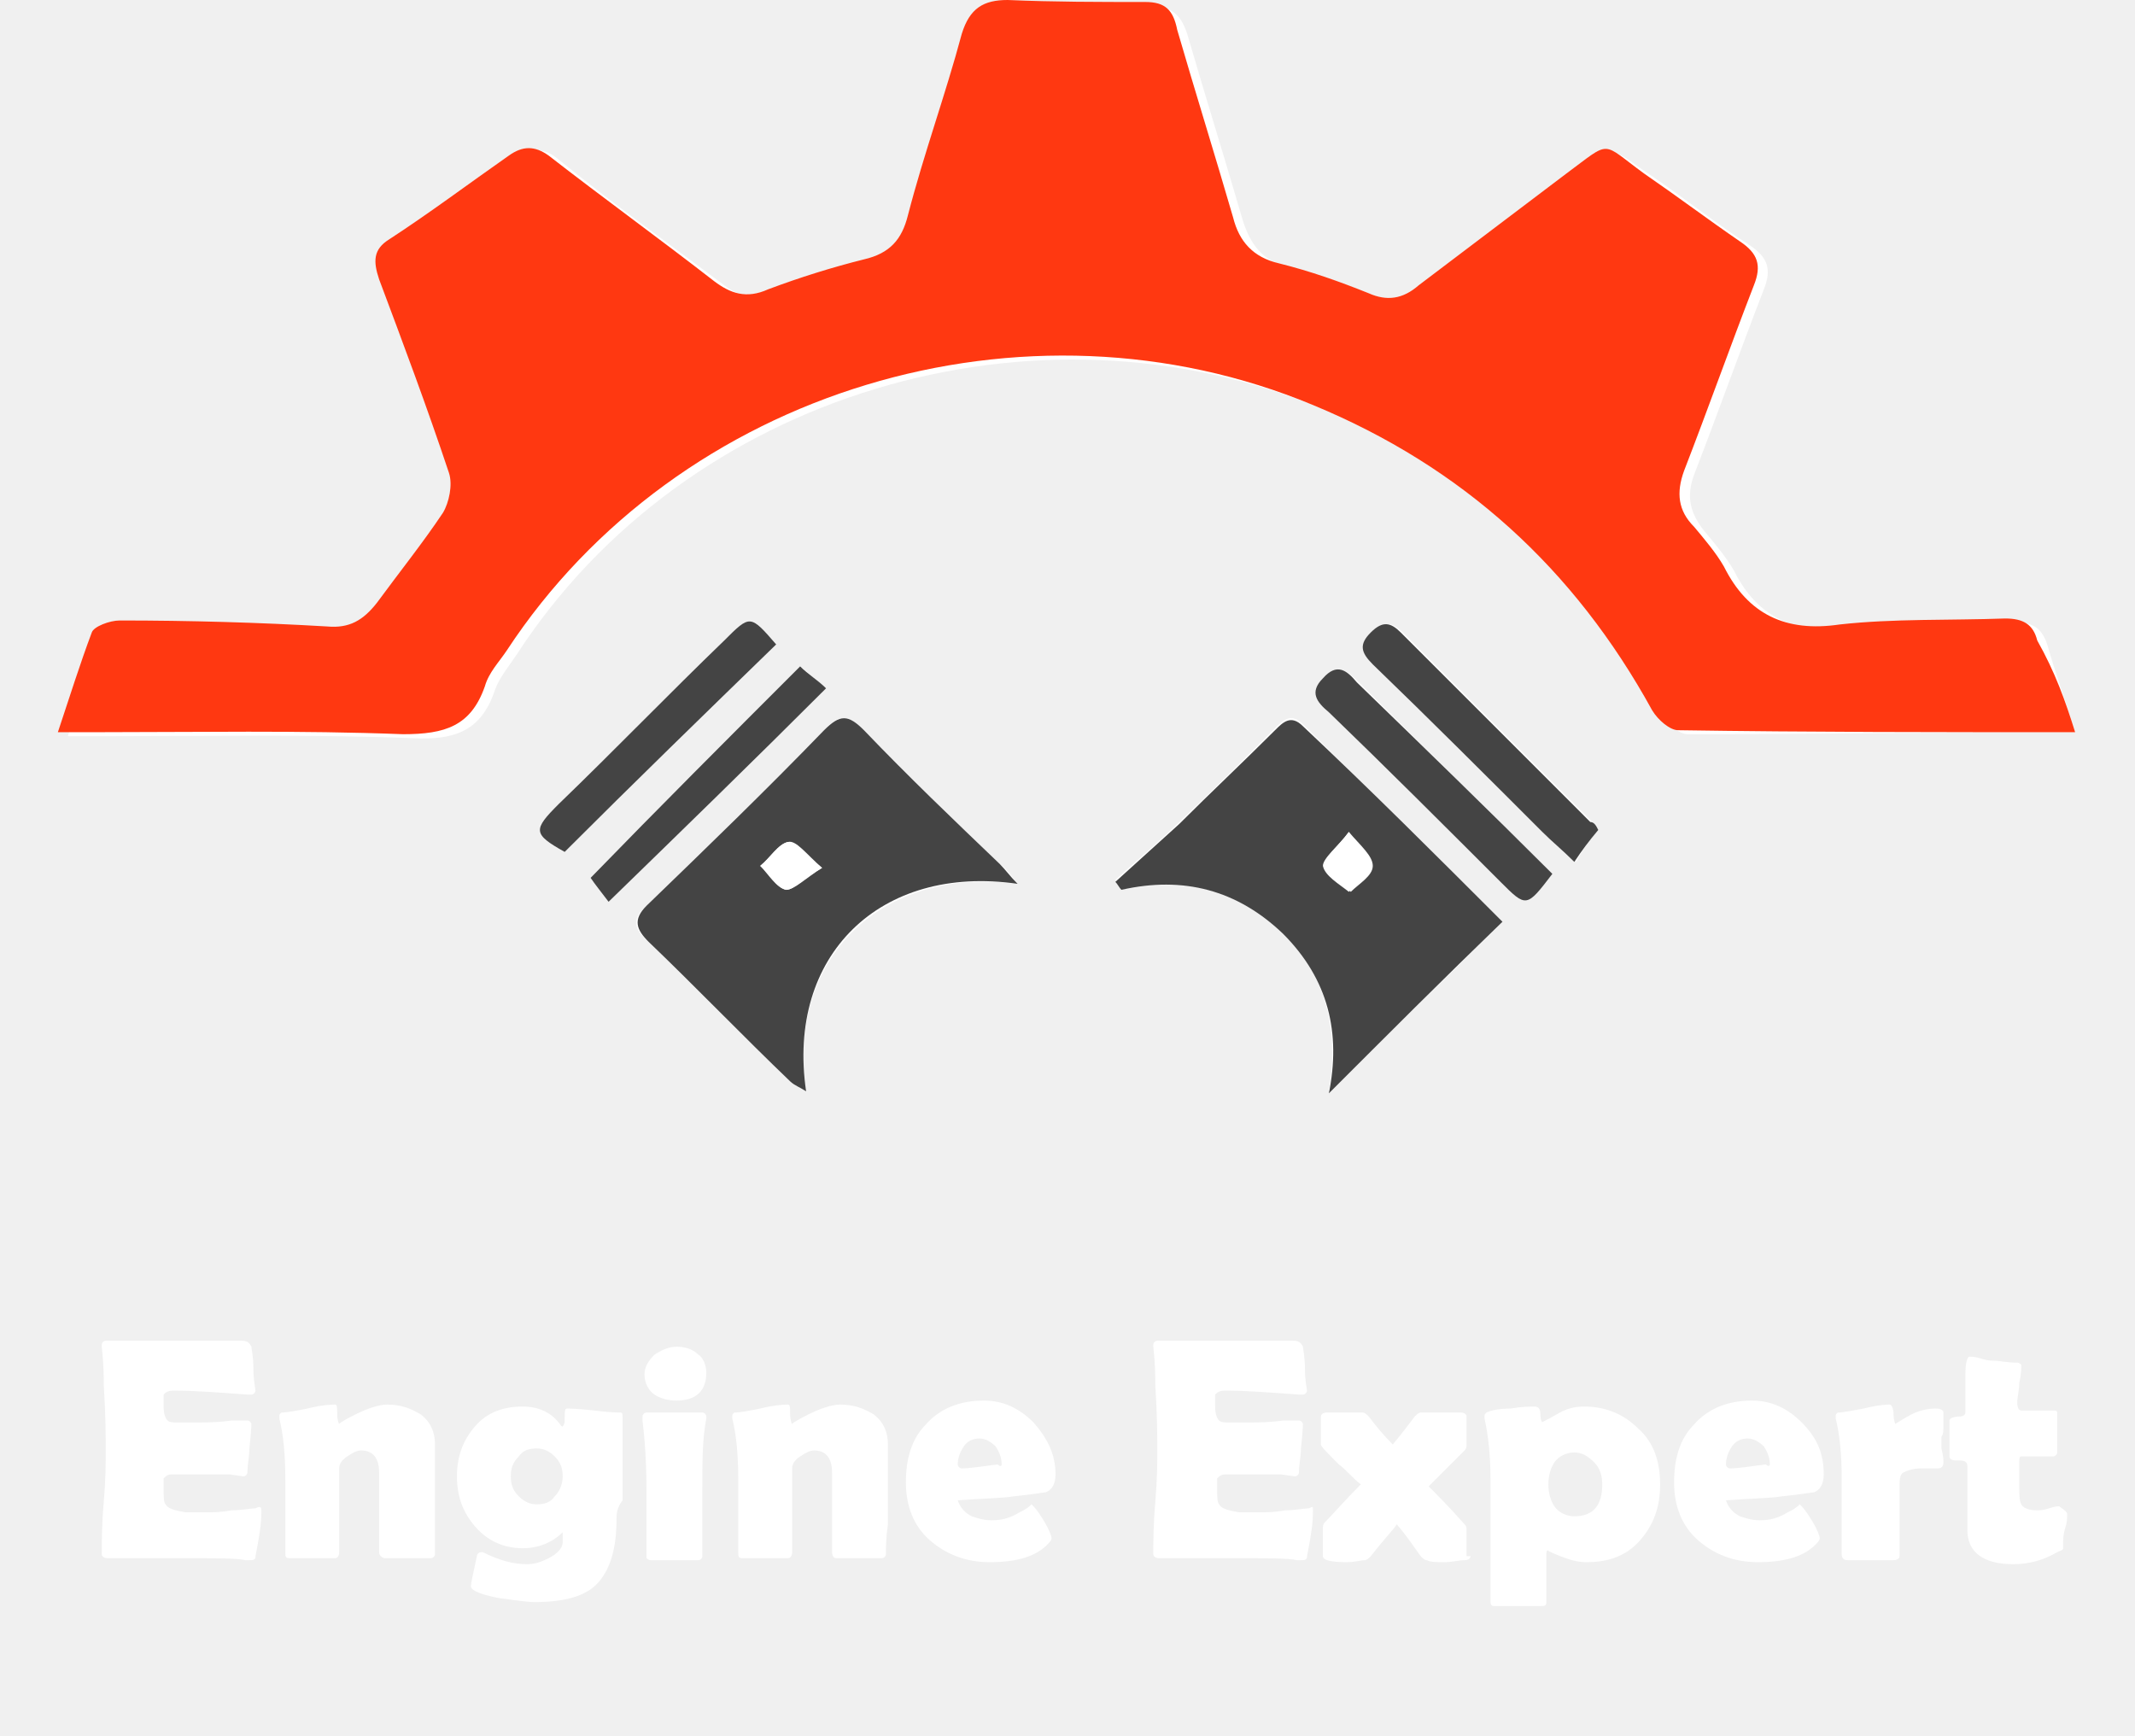
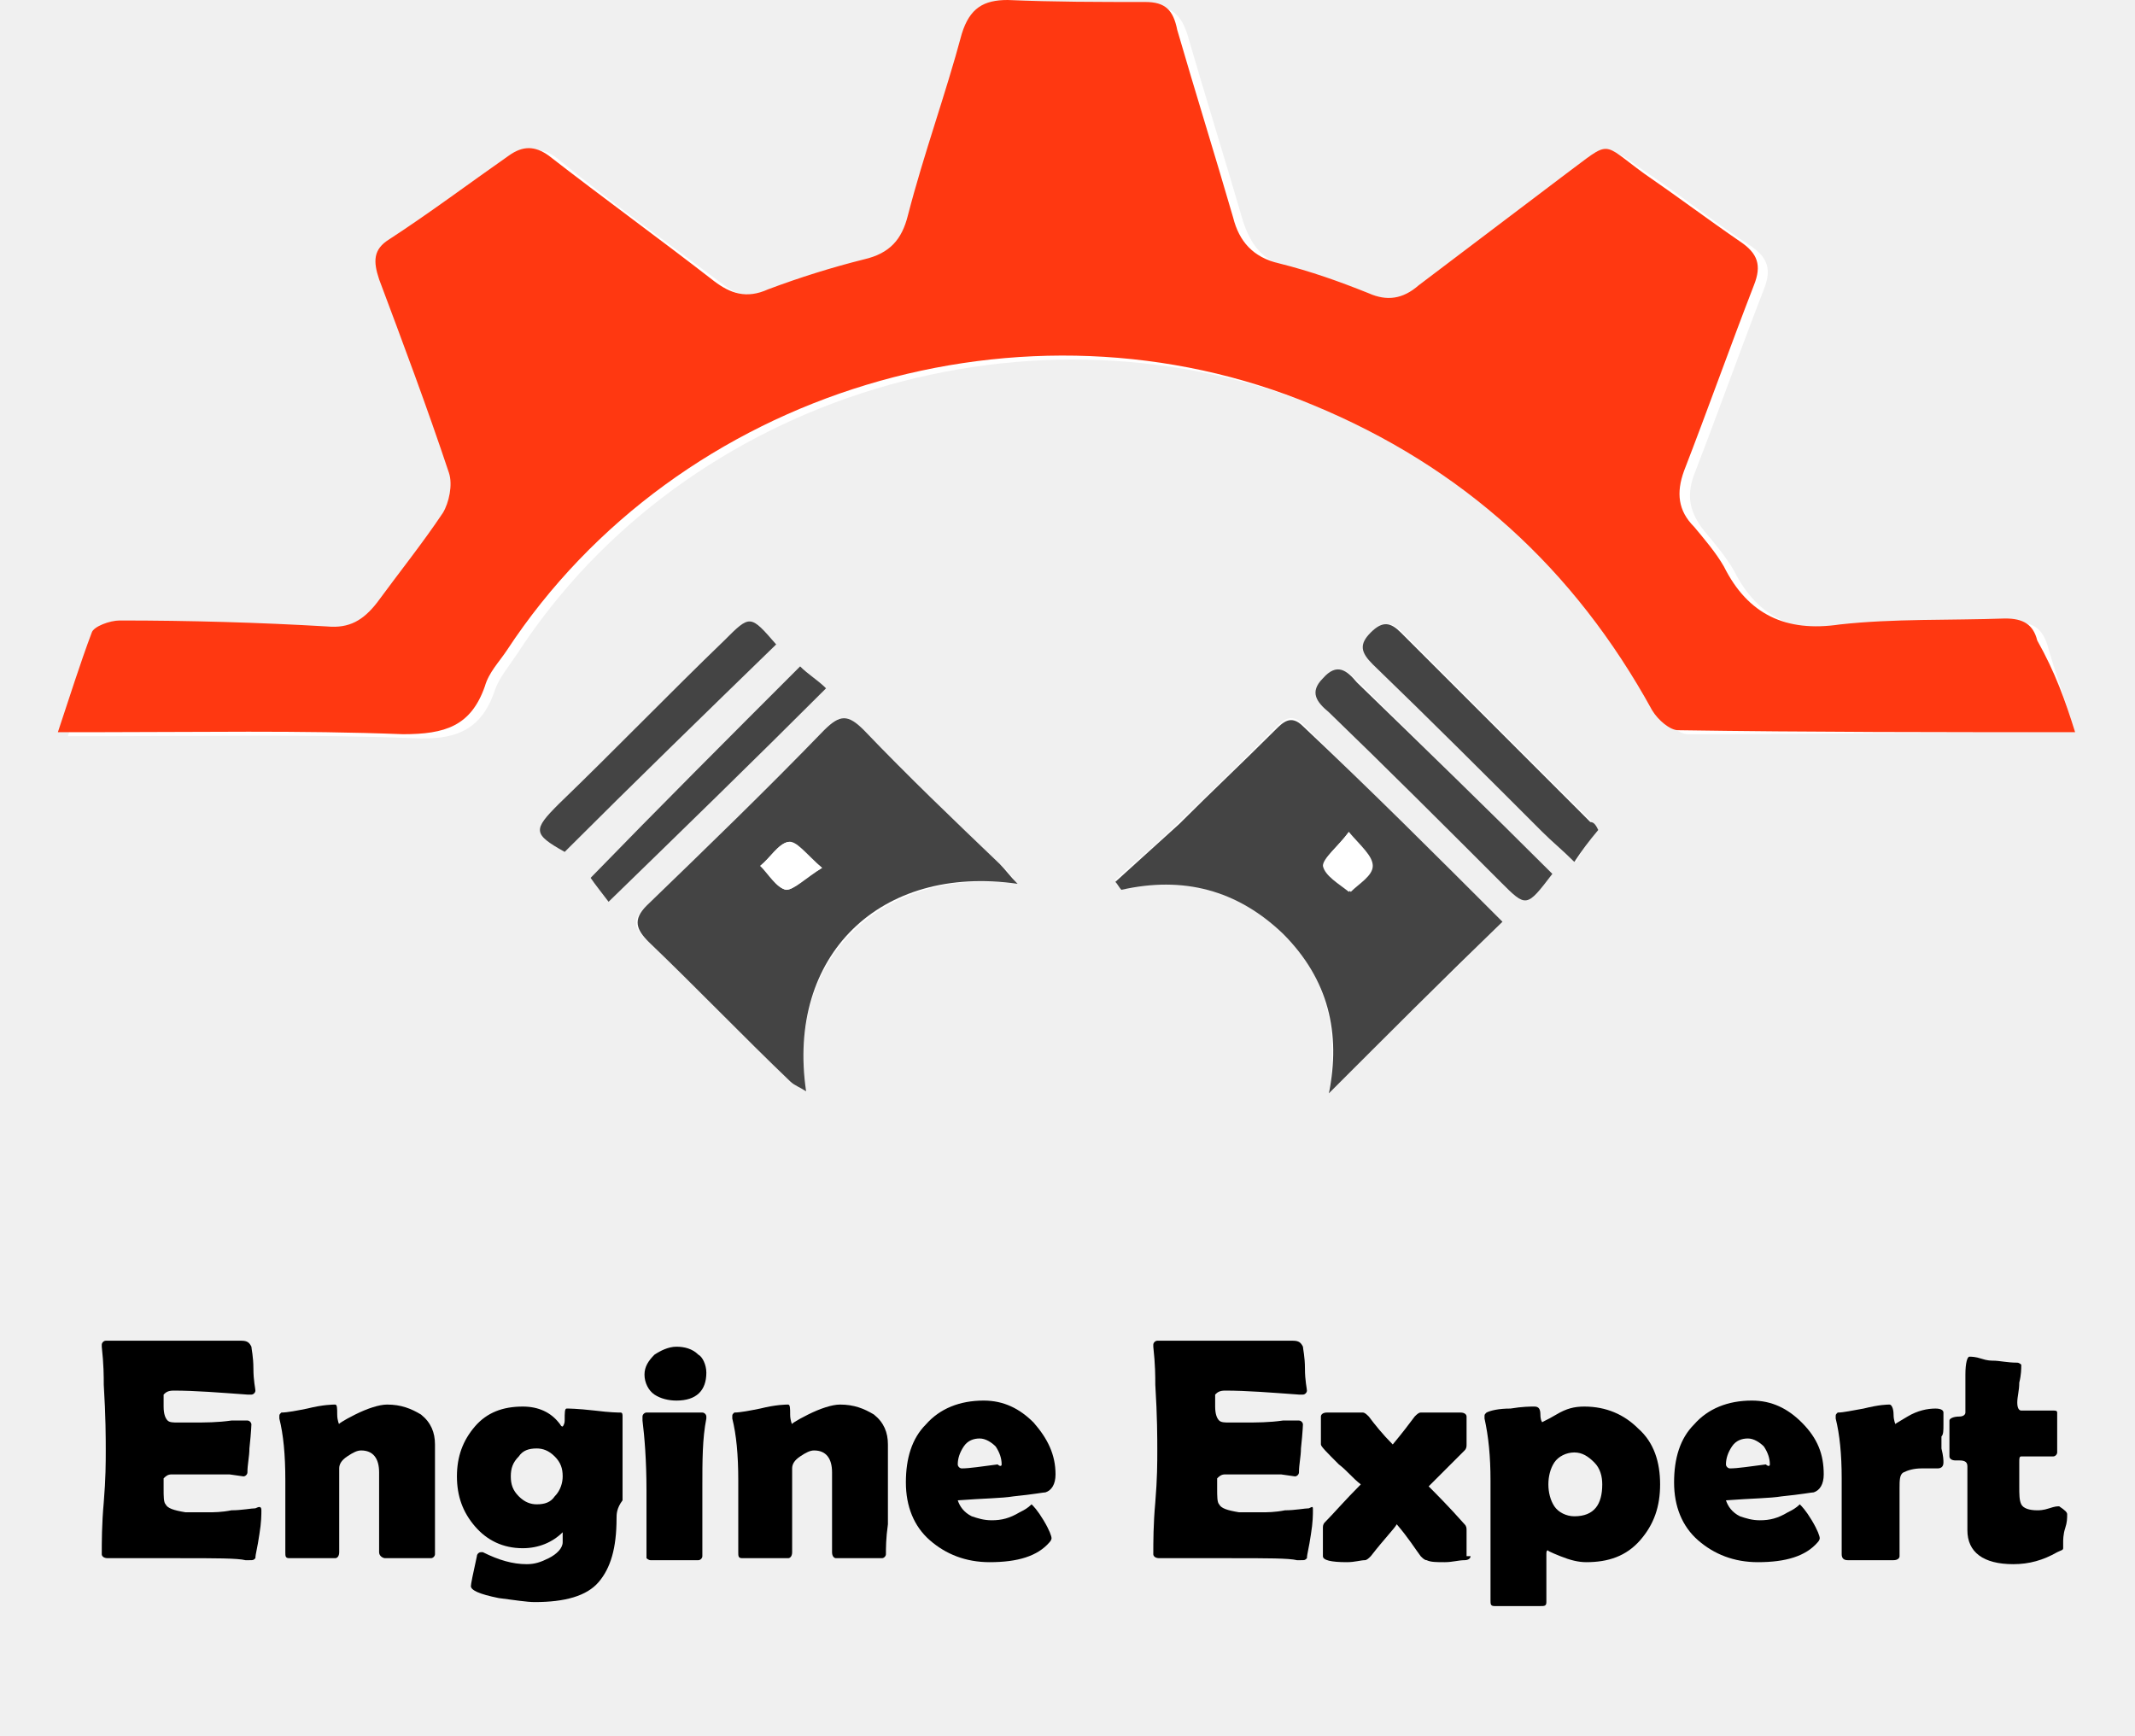
<svg xmlns="http://www.w3.org/2000/svg" version="1.1" id="Layer_1" x="0px" y="0px" viewBox="0 0 107 87" style="enable-background:new 0 0 107 87;" xml:space="preserve">
  <style type="text/css">
	.st0{fill:#FFFFFF;}
	.st1{fill:#FF3811;}
	.st2{fill:#444444;}
	.st3{enable-background:new    ;}
</style>
  <path class="st0" d="M104,36.7c-0.5-1.6-1-3-1.4-4.4c-0.3-0.9-0.8-1.1-1.6-1.1c-2.8,0.1-5.6,0-8.3,0.3c-2.7,0.3-4.6-0.5-5.8-2.9  c-0.4-0.7-1-1.4-1.5-2c-0.7-0.9-0.9-1.7-0.5-2.8c1.2-3.1,2.3-6.2,3.5-9.3c0.4-1,0.2-1.6-0.7-2.2c-1.7-1.1-3.2-2.3-4.8-3.4  c-2.3-1.5-1.6-1.7-3.9,0c-2.5,1.8-5,3.7-7.4,5.6c-0.8,0.6-1.6,0.7-2.5,0.4c-1.5-0.6-3-1.1-4.5-1.5c-1.3-0.3-1.9-1.1-2.3-2.3  c-0.9-3.1-1.9-6.3-2.8-9.4c-0.3-0.9-0.7-1.3-1.6-1.4c-2.3,0-4.6,0-6.9-0.1c-1.3-0.1-2,0.4-2.3,1.7C47.9,5,46.8,8,46,11  c-0.3,1.2-0.9,1.9-2.2,2.2c-1.6,0.4-3.3,0.9-4.8,1.5c-1.1,0.4-1.9,0.2-2.7-0.4c-2.8-2.1-5.6-4.1-8.3-6.3c-0.7-0.6-1.3-0.6-2,0  c-2,1.4-4,2.8-6,4.2c-0.8,0.6-0.9,1.1-0.5,2c1.2,3.2,2.4,6.5,3.5,9.7c0.2,0.6,0,1.5-0.3,2c-1,1.6-2.3,3-3.3,4.5  c-0.6,0.9-1.4,1.3-2.5,1.2c-3.5-0.1-6.9-0.2-10.4-0.3c-0.5,0-1.2,0.2-1.4,0.6c-0.6,1.6-1.1,3.2-1.7,5c0.8,0,1.3,0,1.8,0  c5.2,0,10.4-0.1,15.5,0.1c2,0.1,3.4-0.3,4.1-2.4c0.2-0.6,0.7-1.2,1.1-1.8c8.5-13.1,26-18.3,40.4-12.3c7.5,3.1,13.1,8.2,17,15.3  c0.2,0.4,0.8,1,1.3,1C90.7,36.8,97.2,36.7,104,36.7z" />
  <path class="st1" d="M104,36.7c-6.8,0-13.3,0-19.9-0.1c-0.4,0-1-0.5-1.3-1c-3.9-7.1-9.5-12.2-17-15.3c-14.4-6-31.8-0.8-40.4,12.3  c-0.4,0.6-0.9,1.1-1.1,1.8c-0.7,2-2,2.4-4.1,2.4C15,36.6,9.9,36.7,4.7,36.7c-0.5,0-1,0-1.8,0c0.6-1.8,1.1-3.4,1.7-5  c0.1-0.3,0.9-0.6,1.4-0.6c3.5,0,7,0.1,10.4,0.3c1.1,0.1,1.8-0.3,2.5-1.2c1.1-1.5,2.3-3,3.3-4.5c0.3-0.5,0.5-1.4,0.3-2  c-1.1-3.3-2.3-6.5-3.5-9.7c-0.3-0.9-0.3-1.5,0.5-2c2-1.3,4-2.8,6-4.2c0.7-0.5,1.3-0.5,2,0c2.7,2.1,5.6,4.2,8.3,6.3  c0.8,0.6,1.6,0.9,2.7,0.4c1.6-0.6,3.2-1.1,4.8-1.5c1.3-0.3,1.9-1,2.2-2.2c0.8-3.1,1.9-6.1,2.7-9.1C48.6,0.4,49.3,0,50.5,0  c2.3,0.1,4.6,0.1,6.9,0.1c1,0,1.4,0.4,1.6,1.4c0.9,3.1,1.9,6.3,2.8,9.4c0.3,1.2,1,2,2.3,2.3c1.6,0.4,3,0.9,4.5,1.5  c0.9,0.4,1.7,0.3,2.5-0.4c2.5-1.9,4.9-3.7,7.4-5.6c2.3-1.7,1.7-1.6,3.9,0c1.6,1.1,3.2,2.3,4.8,3.4c0.9,0.6,1.1,1.2,0.7,2.2  c-1.2,3.1-2.3,6.2-3.5,9.3c-0.4,1.1-0.3,2,0.5,2.8c0.5,0.6,1.1,1.3,1.5,2c1.2,2.4,3.1,3.3,5.8,2.9c2.7-0.3,5.5-0.2,8.3-0.3  c0.9,0,1.4,0.3,1.6,1.1C103,33.7,103.5,35.1,104,36.7z" />
  <path class="st0" d="M75.3,46.2c-3.3-3.3-6.7-6.6-10-9.9c-0.6-0.6-1-0.2-1.4,0.2c-1.6,1.6-3.2,3.2-4.8,4.7c-1,1-2.1,1.9-3.2,2.9  c0.1,0.1,0.2,0.3,0.3,0.4c3.1-0.6,5.9,0,8.1,2.2c2.2,2.2,2.8,5,2.3,8C69.5,51.9,72.4,49.1,75.3,46.2z" />
  <path class="st0" d="M51,44.3c-0.4-0.5-0.6-0.8-0.9-1c-2.3-2.2-4.6-4.4-6.8-6.7c-0.8-0.8-1.3-0.8-2,0c-2.9,3-5.9,5.9-8.9,8.8  c-0.8,0.7-0.6,1.2,0.1,1.8c2.4,2.3,4.7,4.7,7.1,7c0.2,0.2,0.5,0.3,0.8,0.5C39.4,48,44.2,43.4,51,44.3z" />
  <path class="st0" d="M40.1,33.4C36.5,37,33,40.5,29.6,44c0.3,0.3,0.6,0.8,0.9,1.2c3.6-3.6,7.1-7.1,10.9-10.7  C40.9,34.1,40.5,33.7,40.1,33.4z" />
  <path class="st0" d="M80.1,41.6c-0.1-0.1-0.1-0.3-0.3-0.4c-3.2-3.2-6.3-6.3-9.5-9.5c-0.5-0.5-0.9-0.6-1.5,0c-0.6,0.6-0.5,1,0.1,1.6  c2.8,2.8,5.6,5.6,8.5,8.4c0.5,0.4,0.9,0.9,1.6,1.5C79.3,42.6,79.6,42.2,80.1,41.6z" />
  <path class="st0" d="M77.8,43.8c-3.3-3.3-6.5-6.4-9.7-9.6c-0.5-0.5-1-1-1.7-0.2s-0.3,1.2,0.3,1.7c2.9,2.8,5.7,5.7,8.6,8.5  C76.5,45.5,76.5,45.5,77.8,43.8z" />
  <path class="st0" d="M38.9,32.3c-1.3-1.5-1.2-1.5-2.6-0.2c-2.8,2.7-5.5,5.5-8.3,8.2c-1.3,1.3-1.3,1.5,0.3,2.4  C31.8,39.2,35.3,35.8,38.9,32.3z" />
  <path class="st2" d="M75.3,46.2c-3,2.9-5.8,5.7-8.7,8.6c0.6-3,0-5.7-2.3-8c-2.3-2.2-5-2.9-8.1-2.2c-0.1-0.1-0.2-0.3-0.3-0.4  c1.1-1,2.1-1.9,3.2-2.9c1.6-1.6,3.2-3.1,4.8-4.7c0.4-0.4,0.8-0.8,1.4-0.2C68.7,39.6,72,42.9,75.3,46.2z M67.6,41.7  c-0.6,0.8-1.3,1.3-1.2,1.7c0.1,0.5,0.8,0.9,1.3,1.3c0.4-0.4,1.1-0.8,1.1-1.3S68.2,42.4,67.6,41.7z" />
  <path class="st2" d="M51,44.3c-6.9-1-11.6,3.6-10.6,10.4c-0.3-0.2-0.6-0.3-0.8-0.5c-2.4-2.3-4.7-4.7-7.1-7c-0.6-0.6-0.8-1.1-0.1-1.8  c3-2.9,6-5.8,8.9-8.8c0.8-0.8,1.2-0.8,2,0c2.2,2.3,4.5,4.5,6.8,6.7C50.4,43.6,50.6,43.9,51,44.3z M41.2,43.5  c-0.8-0.6-1.3-1.3-1.7-1.3c-0.5,0.1-0.9,0.8-1.4,1.2c0.4,0.4,0.8,1.1,1.3,1.2C39.8,44.6,40.3,44,41.2,43.5z" />
  <path class="st2" d="M40.1,33.4c0.4,0.4,0.9,0.7,1.3,1.1c-3.7,3.7-7.2,7.1-10.9,10.7c-0.3-0.4-0.7-0.9-0.9-1.2  C33,40.5,36.5,37,40.1,33.4z" />
  <path class="st2" d="M80.1,41.6c-0.5,0.6-0.8,1-1.2,1.6c-0.6-0.6-1.1-1-1.6-1.5c-2.8-2.8-5.6-5.6-8.5-8.4c-0.6-0.6-0.7-1-0.1-1.6  c0.6-0.6,1-0.5,1.5,0c3.2,3.2,6.3,6.3,9.5,9.5C79.9,41.2,80,41.4,80.1,41.6z" />
  <path class="st2" d="M77.8,43.8c-1.3,1.7-1.3,1.7-2.6,0.4c-2.8-2.8-5.7-5.7-8.6-8.5c-0.6-0.5-1-1-0.3-1.7c0.7-0.8,1.2-0.4,1.7,0.2  C71.3,37.4,74.6,40.6,77.8,43.8z" />
  <path class="st2" d="M38.9,32.3c-3.6,3.5-7.1,6.9-10.6,10.4c-1.6-0.9-1.6-1.1-0.3-2.4c2.8-2.7,5.5-5.5,8.3-8.2  C37.6,30.8,37.6,30.8,38.9,32.3z" />
  <path class="st0" d="M67.6,41.7c0.5,0.8,1.2,1.3,1.1,1.7c0,0.4-0.7,0.9-1.1,1.3c-0.5-0.4-1.2-0.8-1.3-1.3  C66.3,43,67.1,42.4,67.6,41.7z" />
  <path class="st0" d="M41.2,43.5c-0.8,0.5-1.4,1.1-1.8,1.1c-0.5-0.1-0.8-0.8-1.3-1.2c0.5-0.4,0.9-1.1,1.4-1.2  C39.9,42.1,40.4,42.8,41.2,43.5z" />
  <g class="st3">
-     <path class="st0" d="M13.1,75.7c0,0.2,0,0.6-0.1,1.2c-0.1,0.7-0.2,1-0.2,1.2c-0.1,0.1-0.1,0.1-0.3,0.1c0,0-0.1,0-0.2,0   c-0.4-0.1-1.5-0.1-3.3-0.1c-0.4,0-1,0-1.8,0s-1.4,0-1.8,0c-0.2,0-0.3-0.1-0.3-0.2c0-0.6,0-1.5,0.1-2.6c0.1-1.2,0.1-2,0.1-2.6   s0-1.7-0.1-3.3c0-0.4,0-1-0.1-1.9v-0.1c0-0.1,0.1-0.2,0.2-0.2c0.4,0,1,0,1.7,0s1.4,0,1.7,0c0.4,0,1,0,1.7,0s1.3,0,1.7,0   c0.3,0,0.4,0.1,0.5,0.3c0,0.1,0.1,0.5,0.1,1.1s0.1,1,0.1,1.1s-0.1,0.2-0.2,0.2c0,0-0.1,0-0.2,0c-1.4-0.1-2.6-0.2-3.7-0.2   c-0.3,0-0.4,0.1-0.5,0.2c0,0.1,0,0.3,0,0.6c0,0.4,0.1,0.6,0.2,0.7c0.1,0.1,0.3,0.1,0.5,0.1c0.1,0,0.2,0,0.3,0c0.2,0,0.3,0,0.4,0   c0.7,0,1.3,0,2-0.1c0.1,0,0.2,0,0.4,0s0.3,0,0.4,0c0.1,0,0.2,0.1,0.2,0.2c0-0.1,0,0.3-0.1,1.2c0,0.4-0.1,0.8-0.1,1.2   c0,0.1-0.1,0.2-0.2,0.2l-0.7-0.1c-0.3,0-1,0-2,0H8.6c-0.2,0-0.3,0.1-0.4,0.2c0,0,0,0.2,0,0.5c0,0.4,0,0.7,0.1,0.8   c0.1,0.2,0.4,0.3,1,0.4c0,0,0.4,0,1.1,0c0.3,0,0.7,0,1.2-0.1c0.5,0,1-0.1,1.2-0.1C13,75.5,13.1,75.5,13.1,75.7z" />
-     <path class="st0" d="M21.8,77.9c0,0.1-0.1,0.2-0.2,0.2s-0.5,0-1.1,0c-0.7,0-1.1,0-1.2,0S19,78,19,77.8s0-0.6,0-1.1s0-0.9,0-1.1   s0-0.5,0-0.9s0-0.7,0-0.9c0-0.7-0.3-1.1-0.9-1.1c-0.2,0-0.4,0.1-0.7,0.3c-0.3,0.2-0.4,0.4-0.4,0.6v4.2c0,0.2-0.1,0.3-0.2,0.3   c-0.2,0-0.6,0-1.1,0c-0.6,0-1,0-1.2,0s-0.2-0.1-0.2-0.3c0-0.4,0-1,0-1.8s0-1.4,0-1.8c0-1.3-0.1-2.3-0.3-3.1V71c0-0.1,0-0.1,0.1-0.2   c0.3,0,0.8-0.1,1.3-0.2c0.8-0.2,1.3-0.2,1.4-0.2s0.1,0.2,0.1,0.5s0.1,0.5,0.1,0.5c-0.1,0,0.2-0.2,0.8-0.5s1.2-0.5,1.6-0.5   c0.7,0,1.2,0.2,1.7,0.5c0.5,0.4,0.7,0.9,0.7,1.5v2.5c0,0.3,0,0.8,0,1.5C21.8,77.1,21.8,77.6,21.8,77.9z" />
-     <path class="st0" d="M30.9,76.1c0,1.5-0.3,2.5-0.9,3.2s-1.7,1-3.2,1c-0.4,0-1-0.1-1.8-0.2c-1-0.2-1.4-0.4-1.4-0.6   c0-0.1,0.1-0.6,0.3-1.5c0-0.1,0.1-0.2,0.2-0.2h0.1c0.8,0.4,1.5,0.6,2.2,0.6c0.4,0,0.7-0.1,1.1-0.3c0.4-0.2,0.7-0.5,0.7-0.8v-0.5   c-0.5,0.5-1.2,0.8-2,0.8c-1,0-1.8-0.4-2.4-1.1S22.9,75,22.9,74s0.3-1.8,0.9-2.5s1.4-1,2.4-1c0.8,0,1.4,0.3,1.8,0.8   c0.1,0.1,0.1,0.2,0.2,0.2c0,0,0.1-0.1,0.1-0.3c0-0.4,0-0.6,0.1-0.6s0.5,0,1.4,0.1c0.8,0.1,1.2,0.1,1.3,0.1c0.1,0,0.1,0.1,0.1,0.2   c0,0.4,0,0.9,0,1.6s0,1.2,0,1.6c0,0.2,0,0.5,0,1C30.9,75.6,30.9,75.9,30.9,76.1z M28.2,74c0-0.4-0.1-0.7-0.4-1s-0.6-0.4-0.9-0.4   c-0.4,0-0.7,0.1-0.9,0.4c-0.3,0.3-0.4,0.6-0.4,1s0.1,0.7,0.4,1s0.6,0.4,0.9,0.4c0.4,0,0.7-0.1,0.9-0.4C28.1,74.7,28.2,74.3,28.2,74   z" />
-     <path class="st0" d="M35.2,74.6c0,0.4,0,0.9,0,1.7s0,1.3,0,1.7c0,0.1-0.1,0.2-0.2,0.2c-0.2,0-0.6,0-1.2,0c-0.6,0-1,0-1.2,0   c-0.1,0-0.2-0.1-0.2-0.1s0-0.1,0-0.2c0-0.4,0-0.9,0-1.6s0-1.3,0-1.6c0-1.5-0.1-2.7-0.2-3.5c0-0.1,0-0.1,0-0.2s0.1-0.2,0.2-0.2   c0.1,0,0.4,0,0.7,0s0.5,0,0.7,0s0.4,0,0.7,0s0.5,0,0.7,0c0.1,0,0.2,0.1,0.2,0.2v0.1C35.2,72.1,35.2,73.2,35.2,74.6z M35.4,68.8   c0,0.9-0.5,1.4-1.5,1.4c-0.4,0-0.8-0.1-1.1-0.3c-0.3-0.2-0.5-0.6-0.5-1s0.2-0.7,0.5-1c0.3-0.2,0.7-0.4,1.1-0.4   c0.4,0,0.8,0.1,1.1,0.4C35.2,68,35.4,68.4,35.4,68.8z" />
-     <path class="st0" d="M44.4,77.9c0,0.1-0.1,0.2-0.2,0.2c-0.1,0-0.5,0-1.1,0c-0.7,0-1.1,0-1.2,0s-0.2-0.1-0.2-0.3c0-0.2,0-0.6,0-1.1   s0-0.9,0-1.1s0-0.5,0-0.9s0-0.7,0-0.9c0-0.7-0.3-1.1-0.9-1.1c-0.2,0-0.4,0.1-0.7,0.3c-0.3,0.2-0.4,0.4-0.4,0.6v4.2   c0,0.2-0.1,0.3-0.2,0.3c-0.2,0-0.6,0-1.1,0c-0.6,0-1,0-1.2,0S37,78,37,77.8c0-0.4,0-1,0-1.8s0-1.4,0-1.8c0-1.3-0.1-2.3-0.3-3.1V71   c0-0.1,0-0.1,0.1-0.2c0.3,0,0.8-0.1,1.3-0.2c0.8-0.2,1.3-0.2,1.4-0.2c0.1,0,0.1,0.2,0.1,0.5s0.1,0.5,0.1,0.5   c-0.1,0,0.2-0.2,0.8-0.5s1.2-0.5,1.6-0.5c0.7,0,1.2,0.2,1.7,0.5c0.5,0.4,0.7,0.9,0.7,1.5v2.5c0,0.3,0,0.8,0,1.5   C44.4,77.1,44.4,77.6,44.4,77.9z" />
-     <path class="st0" d="M52.9,73.9c0,0.5-0.2,0.8-0.5,0.9c-0.1,0-0.6,0.1-1.6,0.2c-0.6,0.1-1.5,0.1-2.8,0.2c0.1,0.3,0.3,0.6,0.7,0.8   c0.3,0.1,0.6,0.2,1,0.2c0.5,0,0.9-0.1,1.4-0.4c0.2-0.1,0.4-0.2,0.6-0.4c0.1,0.1,0.3,0.3,0.6,0.8s0.4,0.8,0.4,0.9c0,0,0,0.1-0.1,0.2   c-0.6,0.7-1.6,1-3,1c-1.2,0-2.2-0.4-3-1.1s-1.2-1.7-1.2-2.9c0-1.2,0.3-2.2,1-2.9c0.7-0.8,1.7-1.2,2.9-1.2c1,0,1.8,0.4,2.5,1.1   C52.5,72.1,52.9,72.9,52.9,73.9z M50.2,73.4c0-0.3-0.1-0.6-0.3-0.9c-0.2-0.2-0.5-0.4-0.8-0.4s-0.6,0.1-0.8,0.4S48,73.1,48,73.4   c0,0.1,0.1,0.2,0.2,0.2c0.4,0,1-0.1,1.8-0.2C50.1,73.5,50.2,73.5,50.2,73.4z" />
-     <path class="st0" d="M65.8,75.7c0,0.2,0,0.6-0.1,1.2c-0.1,0.7-0.2,1-0.2,1.2c-0.1,0.1-0.1,0.1-0.3,0.1c0,0-0.1,0-0.2,0   c-0.4-0.1-1.5-0.1-3.3-0.1c-0.4,0-1,0-1.8,0s-1.4,0-1.8,0c-0.2,0-0.3-0.1-0.3-0.2c0-0.6,0-1.5,0.1-2.6c0.1-1.2,0.1-2,0.1-2.6   s0-1.7-0.1-3.3c0-0.4,0-1-0.1-1.9v-0.1c0-0.1,0.1-0.2,0.2-0.2c0.4,0,1,0,1.7,0s1.4,0,1.7,0c0.4,0,1,0,1.7,0s1.3,0,1.7,0   c0.3,0,0.4,0.1,0.5,0.3c0,0.1,0.1,0.5,0.1,1.1s0.1,1,0.1,1.1s-0.1,0.2-0.2,0.2c0,0-0.1,0-0.2,0c-1.4-0.1-2.6-0.2-3.7-0.2   c-0.3,0-0.4,0.1-0.5,0.2c0,0.1,0,0.3,0,0.6c0,0.4,0.1,0.6,0.2,0.7c0.1,0.1,0.3,0.1,0.5,0.1c0.1,0,0.2,0,0.3,0c0.2,0,0.3,0,0.4,0   c0.7,0,1.3,0,2-0.1c0.1,0,0.2,0,0.4,0c0.2,0,0.3,0,0.4,0s0.2,0.1,0.2,0.2c0-0.1,0,0.3-0.1,1.2c0,0.4-0.1,0.8-0.1,1.2   c0,0.1-0.1,0.2-0.2,0.2l-0.7-0.1c-0.3,0-1,0-2,0h-0.8c-0.2,0-0.3,0.1-0.4,0.2c0,0,0,0.2,0,0.5c0,0.4,0,0.7,0.1,0.8   c0.1,0.2,0.4,0.3,1,0.4c0,0,0.4,0,1.1,0c0.3,0,0.7,0,1.2-0.1c0.5,0,1-0.1,1.2-0.1C65.8,75.5,65.8,75.5,65.8,75.7z" />
-     <path class="st0" d="M73.7,78c0,0.1-0.1,0.2-0.3,0.2c-0.3,0-0.6,0.1-1,0.1s-0.7,0-0.9-0.1c-0.1,0-0.2-0.1-0.3-0.2   c-0.3-0.4-0.6-0.9-1.2-1.6c-0.1,0.2-0.6,0.7-1.3,1.6c-0.1,0.1-0.2,0.2-0.3,0.2c-0.2,0-0.5,0.1-0.9,0.1c-0.8,0-1.2-0.1-1.2-0.3   c0-0.2,0-0.4,0-0.7c0-0.3,0-0.5,0-0.7c0-0.1,0-0.2,0.1-0.3c0.4-0.4,1-1.1,1.8-1.9c-0.4-0.3-0.7-0.7-1.1-1c-0.6-0.6-0.9-0.9-0.9-1   V71c0-0.1,0.1-0.2,0.3-0.2c0.2,0,0.5,0,0.9,0s0.7,0,0.9,0c0.1,0,0.2,0.1,0.3,0.2c0.3,0.4,0.7,0.9,1.2,1.4c0.5-0.6,0.8-1,1.1-1.4   c0.1-0.1,0.2-0.2,0.3-0.2c0.2,0,0.5,0,1,0c0.4,0,0.8,0,1,0s0.3,0.1,0.3,0.2v1.4c0,0.1,0,0.2-0.1,0.3c-0.4,0.4-1,1-1.8,1.8   c0.4,0.4,1,1,1.8,1.9c0.1,0.1,0.1,0.2,0.1,0.3V78H73.7z" />
-     <path class="st0" d="M83.2,74.4c0,1.1-0.3,2-1,2.8s-1.6,1.1-2.7,1.1c-0.4,0-0.8-0.1-1.3-0.3c-0.5-0.2-0.7-0.3-0.6-0.3   c-0.1,0-0.1,0.1-0.1,0.2c0,0.3,0,0.7,0,1.2s0,0.9,0,1.2c0,0.2-0.1,0.2-0.3,0.2h-1.6c-0.4,0-0.6,0-0.7,0c-0.2,0-0.2-0.1-0.2-0.3v-6   c0-1.2-0.1-2.2-0.3-3.1c0-0.1,0-0.1,0-0.1c0-0.1,0-0.1,0.1-0.2c0.2-0.1,0.6-0.2,1.2-0.2c0.6-0.1,1-0.1,1.2-0.1s0.3,0.1,0.3,0.4   s0.1,0.4,0.1,0.4c-0.1,0,0.2-0.1,0.7-0.4s0.9-0.4,1.4-0.4c1.1,0,2,0.4,2.7,1.1C82.9,72.3,83.2,73.3,83.2,74.4z M80.3,74.4   c0-0.4-0.1-0.8-0.4-1.1c-0.3-0.3-0.6-0.5-1-0.5s-0.8,0.2-1,0.5s-0.3,0.7-0.3,1.1s0.1,0.8,0.3,1.1c0.2,0.3,0.6,0.5,1,0.5   C79.9,76,80.3,75.4,80.3,74.4z" />
-     <path class="st0" d="M91.4,73.9c0,0.5-0.2,0.8-0.5,0.9c-0.1,0-0.6,0.1-1.6,0.2c-0.6,0.1-1.5,0.1-2.8,0.2c0.1,0.3,0.3,0.6,0.7,0.8   c0.3,0.1,0.6,0.2,1,0.2c0.5,0,0.9-0.1,1.4-0.4c0.2-0.1,0.4-0.2,0.6-0.4c0.1,0.1,0.3,0.3,0.6,0.8s0.4,0.8,0.4,0.9c0,0,0,0.1-0.1,0.2   c-0.6,0.7-1.6,1-3,1c-1.2,0-2.2-0.4-3-1.1s-1.2-1.7-1.2-2.9c0-1.2,0.3-2.2,1-2.9c0.7-0.8,1.7-1.2,2.9-1.2c1,0,1.8,0.4,2.5,1.1   C91.1,72.1,91.4,72.9,91.4,73.9z M88.7,73.4c0-0.3-0.1-0.6-0.3-0.9c-0.2-0.2-0.5-0.4-0.8-0.4s-0.6,0.1-0.8,0.4   c-0.2,0.3-0.3,0.6-0.3,0.9c0,0.1,0.1,0.2,0.2,0.2c0.4,0,1-0.1,1.8-0.2C88.6,73.5,88.7,73.5,88.7,73.4z" />
-     <path class="st0" d="M97.4,73.3c0,0.2-0.1,0.3-0.3,0.3c-0.1,0-0.2,0-0.4,0c-0.2,0-0.3,0-0.4,0c-0.4,0-0.7,0.1-0.9,0.2   s-0.2,0.4-0.2,0.8c0,0.2,0,0.6,0,1s0,0.8,0,1s0,0.4,0,0.7c0,0.3,0,0.5,0,0.7c0,0.1-0.1,0.2-0.3,0.2c-0.2,0-0.6,0-1.1,0   s-0.9,0-1.2,0c-0.2,0-0.3-0.1-0.3-0.3c0-0.4,0-1,0-1.9c0-0.8,0-1.5,0-1.9c0-1.2-0.1-2.2-0.3-3V71c0-0.1,0-0.1,0.1-0.2   c0.3,0,0.7-0.1,1.3-0.2c0.8-0.2,1.2-0.2,1.3-0.2c0.1,0,0.2,0.2,0.2,0.5s0.1,0.5,0.1,0.5c-0.1,0,0.1-0.1,0.6-0.4s1-0.4,1.4-0.4   c0.3,0,0.4,0.1,0.4,0.2c0,0.2,0,0.4,0,0.6c0,0.3,0,0.5-0.1,0.6c0,0.2,0,0.4,0,0.6C97.4,73,97.4,73.2,97.4,73.3z" />
-     <path class="st0" d="M103.6,75.9c0,0.2,0,0.4-0.1,0.7s-0.1,0.6-0.1,0.7s0,0.2,0,0.3s-0.1,0.1-0.3,0.2c-0.7,0.4-1.4,0.6-2.2,0.6   c-1.5,0-2.3-0.6-2.3-1.7c0-0.3,0-0.9,0-1.6s0-1.2,0-1.6c0-0.2-0.1-0.3-0.4-0.3h-0.1H98c-0.2,0-0.3-0.1-0.3-0.2s0-0.2,0-0.4   c0-0.2,0-0.3,0-0.4s0-0.3,0-0.5s0-0.4,0-0.5s0.2-0.2,0.5-0.2c0.2,0,0.3-0.1,0.3-0.2c0-0.2,0-0.5,0-0.9c0-0.7,0-1,0-1   c0-0.6,0.1-0.9,0.2-0.9s0.3,0,0.6,0.1c0.3,0.1,0.5,0.1,0.6,0.1c0.3,0,0.7,0.1,1.2,0.1c0.1,0,0.2,0.1,0.2,0.1c0,0.2,0,0.5-0.1,0.9   c0,0.4-0.1,0.7-0.1,1s0.1,0.4,0.2,0.4c0.2,0,0.5,0,0.8,0c0.4,0,0.6,0,0.8,0c0.1,0,0.2,0,0.2,0.1s0,0.3,0,0.5s0,0.4,0,0.5   s0,0.3,0,0.5s0,0.4,0,0.5S103,73,102.9,73s-0.3,0-0.5,0s-0.4,0-0.5,0h-0.6c-0.1,0-0.1,0.1-0.1,0.3c0,0.1,0,0.3,0,0.6   c0,0.2,0,0.4,0,0.6c0,0.4,0,0.7,0.1,0.9c0.1,0.2,0.4,0.3,0.8,0.3c0.1,0,0.3,0,0.6-0.1s0.4-0.1,0.5-0.1   C103.5,75.7,103.6,75.8,103.6,75.9z" />
+     <path d="M13.1,75.7c0,0.2,0,0.6-0.1,1.2c-0.1,0.7-0.2,1-0.2,1.2c-0.1,0.1-0.1,0.1-0.3,0.1c0,0-0.1,0-0.2,0   c-0.4-0.1-1.5-0.1-3.3-0.1c-0.4,0-1,0-1.8,0s-1.4,0-1.8,0c-0.2,0-0.3-0.1-0.3-0.2c0-0.6,0-1.5,0.1-2.6c0.1-1.2,0.1-2,0.1-2.6   s0-1.7-0.1-3.3c0-0.4,0-1-0.1-1.9v-0.1c0-0.1,0.1-0.2,0.2-0.2c0.4,0,1,0,1.7,0s1.4,0,1.7,0c0.4,0,1,0,1.7,0s1.3,0,1.7,0   c0.3,0,0.4,0.1,0.5,0.3c0,0.1,0.1,0.5,0.1,1.1s0.1,1,0.1,1.1s-0.1,0.2-0.2,0.2c0,0-0.1,0-0.2,0c-1.4-0.1-2.6-0.2-3.7-0.2   c-0.3,0-0.4,0.1-0.5,0.2c0,0.1,0,0.3,0,0.6c0,0.4,0.1,0.6,0.2,0.7c0.1,0.1,0.3,0.1,0.5,0.1c0.1,0,0.2,0,0.3,0c0.2,0,0.3,0,0.4,0   c0.7,0,1.3,0,2-0.1c0.1,0,0.2,0,0.4,0s0.3,0,0.4,0c0.1,0,0.2,0.1,0.2,0.2c0-0.1,0,0.3-0.1,1.2c0,0.4-0.1,0.8-0.1,1.2   c0,0.1-0.1,0.2-0.2,0.2l-0.7-0.1c-0.3,0-1,0-2,0H8.6c-0.2,0-0.3,0.1-0.4,0.2c0,0,0,0.2,0,0.5c0,0.4,0,0.7,0.1,0.8   c0.1,0.2,0.4,0.3,1,0.4c0,0,0.4,0,1.1,0c0.3,0,0.7,0,1.2-0.1c0.5,0,1-0.1,1.2-0.1C13,75.5,13.1,75.5,13.1,75.7z" />
+     <path d="M21.8,77.9c0,0.1-0.1,0.2-0.2,0.2s-0.5,0-1.1,0c-0.7,0-1.1,0-1.2,0S19,78,19,77.8s0-0.6,0-1.1s0-0.9,0-1.1s0-0.5,0-0.9   s0-0.7,0-0.9c0-0.7-0.3-1.1-0.9-1.1c-0.2,0-0.4,0.1-0.7,0.3c-0.3,0.2-0.4,0.4-0.4,0.6v4.2c0,0.2-0.1,0.3-0.2,0.3   c-0.2,0-0.6,0-1.1,0c-0.6,0-1,0-1.2,0s-0.2-0.1-0.2-0.3c0-0.4,0-1,0-1.8s0-1.4,0-1.8c0-1.3-0.1-2.3-0.3-3.1V71c0-0.1,0-0.1,0.1-0.2   c0.3,0,0.8-0.1,1.3-0.2c0.8-0.2,1.3-0.2,1.4-0.2s0.1,0.2,0.1,0.5s0.1,0.5,0.1,0.5c-0.1,0,0.2-0.2,0.8-0.5s1.2-0.5,1.6-0.5   c0.7,0,1.2,0.2,1.7,0.5c0.5,0.4,0.7,0.9,0.7,1.5v2.5c0,0.3,0,0.8,0,1.5C21.8,77.1,21.8,77.6,21.8,77.9z" />
+     <path d="M30.9,76.1c0,1.5-0.3,2.5-0.9,3.2s-1.7,1-3.2,1c-0.4,0-1-0.1-1.8-0.2c-1-0.2-1.4-0.4-1.4-0.6c0-0.1,0.1-0.6,0.3-1.5   c0-0.1,0.1-0.2,0.2-0.2h0.1c0.8,0.4,1.5,0.6,2.2,0.6c0.4,0,0.7-0.1,1.1-0.3c0.4-0.2,0.7-0.5,0.7-0.8v-0.5c-0.5,0.5-1.2,0.8-2,0.8   c-1,0-1.8-0.4-2.4-1.1S22.9,75,22.9,74s0.3-1.8,0.9-2.5s1.4-1,2.4-1c0.8,0,1.4,0.3,1.8,0.8c0.1,0.1,0.1,0.2,0.2,0.2   c0,0,0.1-0.1,0.1-0.3c0-0.4,0-0.6,0.1-0.6s0.5,0,1.4,0.1c0.8,0.1,1.2,0.1,1.3,0.1c0.1,0,0.1,0.1,0.1,0.2c0,0.4,0,0.9,0,1.6   s0,1.2,0,1.6c0,0.2,0,0.5,0,1C30.9,75.6,30.9,75.9,30.9,76.1z M28.2,74c0-0.4-0.1-0.7-0.4-1s-0.6-0.4-0.9-0.4   c-0.4,0-0.7,0.1-0.9,0.4c-0.3,0.3-0.4,0.6-0.4,1s0.1,0.7,0.4,1s0.6,0.4,0.9,0.4c0.4,0,0.7-0.1,0.9-0.4C28.1,74.7,28.2,74.3,28.2,74   z" />
+     <path d="M35.2,74.6c0,0.4,0,0.9,0,1.7s0,1.3,0,1.7c0,0.1-0.1,0.2-0.2,0.2c-0.2,0-0.6,0-1.2,0c-0.6,0-1,0-1.2,0   c-0.1,0-0.2-0.1-0.2-0.1s0-0.1,0-0.2c0-0.4,0-0.9,0-1.6s0-1.3,0-1.6c0-1.5-0.1-2.7-0.2-3.5c0-0.1,0-0.1,0-0.2s0.1-0.2,0.2-0.2   c0.1,0,0.4,0,0.7,0s0.5,0,0.7,0s0.4,0,0.7,0s0.5,0,0.7,0c0.1,0,0.2,0.1,0.2,0.2v0.1C35.2,72.1,35.2,73.2,35.2,74.6z M35.4,68.8   c0,0.9-0.5,1.4-1.5,1.4c-0.4,0-0.8-0.1-1.1-0.3c-0.3-0.2-0.5-0.6-0.5-1s0.2-0.7,0.5-1c0.3-0.2,0.7-0.4,1.1-0.4   c0.4,0,0.8,0.1,1.1,0.4C35.2,68,35.4,68.4,35.4,68.8z" />
+     <path d="M44.4,77.9c0,0.1-0.1,0.2-0.2,0.2c-0.1,0-0.5,0-1.1,0c-0.7,0-1.1,0-1.2,0s-0.2-0.1-0.2-0.3c0-0.2,0-0.6,0-1.1s0-0.9,0-1.1   s0-0.5,0-0.9s0-0.7,0-0.9c0-0.7-0.3-1.1-0.9-1.1c-0.2,0-0.4,0.1-0.7,0.3c-0.3,0.2-0.4,0.4-0.4,0.6v4.2c0,0.2-0.1,0.3-0.2,0.3   c-0.2,0-0.6,0-1.1,0c-0.6,0-1,0-1.2,0S37,78,37,77.8c0-0.4,0-1,0-1.8s0-1.4,0-1.8c0-1.3-0.1-2.3-0.3-3.1V71c0-0.1,0-0.1,0.1-0.2   c0.3,0,0.8-0.1,1.3-0.2c0.8-0.2,1.3-0.2,1.4-0.2c0.1,0,0.1,0.2,0.1,0.5s0.1,0.5,0.1,0.5c-0.1,0,0.2-0.2,0.8-0.5s1.2-0.5,1.6-0.5   c0.7,0,1.2,0.2,1.7,0.5c0.5,0.4,0.7,0.9,0.7,1.5v2.5c0,0.3,0,0.8,0,1.5C44.4,77.1,44.4,77.6,44.4,77.9z" />
+     <path d="M52.9,73.9c0,0.5-0.2,0.8-0.5,0.9c-0.1,0-0.6,0.1-1.6,0.2c-0.6,0.1-1.5,0.1-2.8,0.2c0.1,0.3,0.3,0.6,0.7,0.8   c0.3,0.1,0.6,0.2,1,0.2c0.5,0,0.9-0.1,1.4-0.4c0.2-0.1,0.4-0.2,0.6-0.4c0.1,0.1,0.3,0.3,0.6,0.8s0.4,0.8,0.4,0.9c0,0,0,0.1-0.1,0.2   c-0.6,0.7-1.6,1-3,1c-1.2,0-2.2-0.4-3-1.1s-1.2-1.7-1.2-2.9c0-1.2,0.3-2.2,1-2.9c0.7-0.8,1.7-1.2,2.9-1.2c1,0,1.8,0.4,2.5,1.1   C52.5,72.1,52.9,72.9,52.9,73.9z M50.2,73.4c0-0.3-0.1-0.6-0.3-0.9c-0.2-0.2-0.5-0.4-0.8-0.4s-0.6,0.1-0.8,0.4S48,73.1,48,73.4   c0,0.1,0.1,0.2,0.2,0.2c0.4,0,1-0.1,1.8-0.2C50.1,73.5,50.2,73.5,50.2,73.4z" />
+     <path d="M65.8,75.7c0,0.2,0,0.6-0.1,1.2c-0.1,0.7-0.2,1-0.2,1.2c-0.1,0.1-0.1,0.1-0.3,0.1c0,0-0.1,0-0.2,0   c-0.4-0.1-1.5-0.1-3.3-0.1c-0.4,0-1,0-1.8,0s-1.4,0-1.8,0c-0.2,0-0.3-0.1-0.3-0.2c0-0.6,0-1.5,0.1-2.6c0.1-1.2,0.1-2,0.1-2.6   s0-1.7-0.1-3.3c0-0.4,0-1-0.1-1.9v-0.1c0-0.1,0.1-0.2,0.2-0.2c0.4,0,1,0,1.7,0s1.4,0,1.7,0c0.4,0,1,0,1.7,0s1.3,0,1.7,0   c0.3,0,0.4,0.1,0.5,0.3c0,0.1,0.1,0.5,0.1,1.1s0.1,1,0.1,1.1s-0.1,0.2-0.2,0.2c0,0-0.1,0-0.2,0c-1.4-0.1-2.6-0.2-3.7-0.2   c-0.3,0-0.4,0.1-0.5,0.2c0,0.1,0,0.3,0,0.6c0,0.4,0.1,0.6,0.2,0.7c0.1,0.1,0.3,0.1,0.5,0.1c0.1,0,0.2,0,0.3,0c0.2,0,0.3,0,0.4,0   c0.7,0,1.3,0,2-0.1c0.1,0,0.2,0,0.4,0c0.2,0,0.3,0,0.4,0s0.2,0.1,0.2,0.2c0-0.1,0,0.3-0.1,1.2c0,0.4-0.1,0.8-0.1,1.2   c0,0.1-0.1,0.2-0.2,0.2l-0.7-0.1c-0.3,0-1,0-2,0h-0.8c-0.2,0-0.3,0.1-0.4,0.2c0,0,0,0.2,0,0.5c0,0.4,0,0.7,0.1,0.8   c0.1,0.2,0.4,0.3,1,0.4c0,0,0.4,0,1.1,0c0.3,0,0.7,0,1.2-0.1c0.5,0,1-0.1,1.2-0.1C65.8,75.5,65.8,75.5,65.8,75.7z" />
+     <path d="M73.7,78c0,0.1-0.1,0.2-0.3,0.2c-0.3,0-0.6,0.1-1,0.1s-0.7,0-0.9-0.1c-0.1,0-0.2-0.1-0.3-0.2c-0.3-0.4-0.6-0.9-1.2-1.6   c-0.1,0.2-0.6,0.7-1.3,1.6c-0.1,0.1-0.2,0.2-0.3,0.2c-0.2,0-0.5,0.1-0.9,0.1c-0.8,0-1.2-0.1-1.2-0.3c0-0.2,0-0.4,0-0.7   c0-0.3,0-0.5,0-0.7c0-0.1,0-0.2,0.1-0.3c0.4-0.4,1-1.1,1.8-1.9c-0.4-0.3-0.7-0.7-1.1-1c-0.6-0.6-0.9-0.9-0.9-1V71   c0-0.1,0.1-0.2,0.3-0.2c0.2,0,0.5,0,0.9,0s0.7,0,0.9,0c0.1,0,0.2,0.1,0.3,0.2c0.3,0.4,0.7,0.9,1.2,1.4c0.5-0.6,0.8-1,1.1-1.4   c0.1-0.1,0.2-0.2,0.3-0.2c0.2,0,0.5,0,1,0c0.4,0,0.8,0,1,0s0.3,0.1,0.3,0.2v1.4c0,0.1,0,0.2-0.1,0.3c-0.4,0.4-1,1-1.8,1.8   c0.4,0.4,1,1,1.8,1.9c0.1,0.1,0.1,0.2,0.1,0.3V78H73.7z" />
+     <path d="M83.2,74.4c0,1.1-0.3,2-1,2.8s-1.6,1.1-2.7,1.1c-0.4,0-0.8-0.1-1.3-0.3c-0.5-0.2-0.7-0.3-0.6-0.3c-0.1,0-0.1,0.1-0.1,0.2   c0,0.3,0,0.7,0,1.2s0,0.9,0,1.2c0,0.2-0.1,0.2-0.3,0.2h-1.6c-0.4,0-0.6,0-0.7,0c-0.2,0-0.2-0.1-0.2-0.3v-6c0-1.2-0.1-2.2-0.3-3.1   c0-0.1,0-0.1,0-0.1c0-0.1,0-0.1,0.1-0.2c0.2-0.1,0.6-0.2,1.2-0.2c0.6-0.1,1-0.1,1.2-0.1s0.3,0.1,0.3,0.4s0.1,0.4,0.1,0.4   c-0.1,0,0.2-0.1,0.7-0.4s0.9-0.4,1.4-0.4c1.1,0,2,0.4,2.7,1.1C82.9,72.3,83.2,73.3,83.2,74.4z M80.3,74.4c0-0.4-0.1-0.8-0.4-1.1   c-0.3-0.3-0.6-0.5-1-0.5s-0.8,0.2-1,0.5s-0.3,0.7-0.3,1.1s0.1,0.8,0.3,1.1c0.2,0.3,0.6,0.5,1,0.5C79.9,76,80.3,75.4,80.3,74.4z" />
+     <path d="M91.4,73.9c0,0.5-0.2,0.8-0.5,0.9c-0.1,0-0.6,0.1-1.6,0.2c-0.6,0.1-1.5,0.1-2.8,0.2c0.1,0.3,0.3,0.6,0.7,0.8   c0.3,0.1,0.6,0.2,1,0.2c0.5,0,0.9-0.1,1.4-0.4c0.2-0.1,0.4-0.2,0.6-0.4c0.1,0.1,0.3,0.3,0.6,0.8s0.4,0.8,0.4,0.9c0,0,0,0.1-0.1,0.2   c-0.6,0.7-1.6,1-3,1c-1.2,0-2.2-0.4-3-1.1s-1.2-1.7-1.2-2.9c0-1.2,0.3-2.2,1-2.9c0.7-0.8,1.7-1.2,2.9-1.2c1,0,1.8,0.4,2.5,1.1   C91.1,72.1,91.4,72.9,91.4,73.9z M88.7,73.4c0-0.3-0.1-0.6-0.3-0.9c-0.2-0.2-0.5-0.4-0.8-0.4s-0.6,0.1-0.8,0.4   c-0.2,0.3-0.3,0.6-0.3,0.9c0,0.1,0.1,0.2,0.2,0.2c0.4,0,1-0.1,1.8-0.2C88.6,73.5,88.7,73.5,88.7,73.4z" />
+     <path d="M97.4,73.3c0,0.2-0.1,0.3-0.3,0.3c-0.1,0-0.2,0-0.4,0c-0.2,0-0.3,0-0.4,0c-0.4,0-0.7,0.1-0.9,0.2s-0.2,0.4-0.2,0.8   c0,0.2,0,0.6,0,1s0,0.8,0,1s0,0.4,0,0.7c0,0.3,0,0.5,0,0.7c0,0.1-0.1,0.2-0.3,0.2c-0.2,0-0.6,0-1.1,0s-0.9,0-1.2,0   c-0.2,0-0.3-0.1-0.3-0.3c0-0.4,0-1,0-1.9c0-0.8,0-1.5,0-1.9c0-1.2-0.1-2.2-0.3-3V71c0-0.1,0-0.1,0.1-0.2c0.3,0,0.7-0.1,1.3-0.2   c0.8-0.2,1.2-0.2,1.3-0.2c0.1,0,0.2,0.2,0.2,0.5s0.1,0.5,0.1,0.5c-0.1,0,0.1-0.1,0.6-0.4s1-0.4,1.4-0.4c0.3,0,0.4,0.1,0.4,0.2   c0,0.2,0,0.4,0,0.6c0,0.3,0,0.5-0.1,0.6c0,0.2,0,0.4,0,0.6C97.4,73,97.4,73.2,97.4,73.3z" />
+     <path d="M103.6,75.9c0,0.2,0,0.4-0.1,0.7s-0.1,0.6-0.1,0.7s0,0.2,0,0.3s-0.1,0.1-0.3,0.2c-0.7,0.4-1.4,0.6-2.2,0.6   c-1.5,0-2.3-0.6-2.3-1.7c0-0.3,0-0.9,0-1.6s0-1.2,0-1.6c0-0.2-0.1-0.3-0.4-0.3h-0.1H98c-0.2,0-0.3-0.1-0.3-0.2s0-0.2,0-0.4   c0-0.2,0-0.3,0-0.4s0-0.3,0-0.5s0-0.4,0-0.5s0.2-0.2,0.5-0.2c0.2,0,0.3-0.1,0.3-0.2c0-0.2,0-0.5,0-0.9c0-0.7,0-1,0-1   c0-0.6,0.1-0.9,0.2-0.9s0.3,0,0.6,0.1c0.3,0.1,0.5,0.1,0.6,0.1c0.3,0,0.7,0.1,1.2,0.1c0.1,0,0.2,0.1,0.2,0.1c0,0.2,0,0.5-0.1,0.9   c0,0.4-0.1,0.7-0.1,1s0.1,0.4,0.2,0.4c0.2,0,0.5,0,0.8,0c0.4,0,0.6,0,0.8,0c0.1,0,0.2,0,0.2,0.1s0,0.3,0,0.5s0,0.4,0,0.5   s0,0.3,0,0.5s0,0.4,0,0.5S103,73,102.9,73s-0.3,0-0.5,0s-0.4,0-0.5,0h-0.6c-0.1,0-0.1,0.1-0.1,0.3c0,0.1,0,0.3,0,0.6   c0,0.2,0,0.4,0,0.6c0,0.4,0,0.7,0.1,0.9c0.1,0.2,0.4,0.3,0.8,0.3c0.1,0,0.3,0,0.6-0.1s0.4-0.1,0.5-0.1   C103.5,75.7,103.6,75.8,103.6,75.9z" />
  </g>
</svg>
